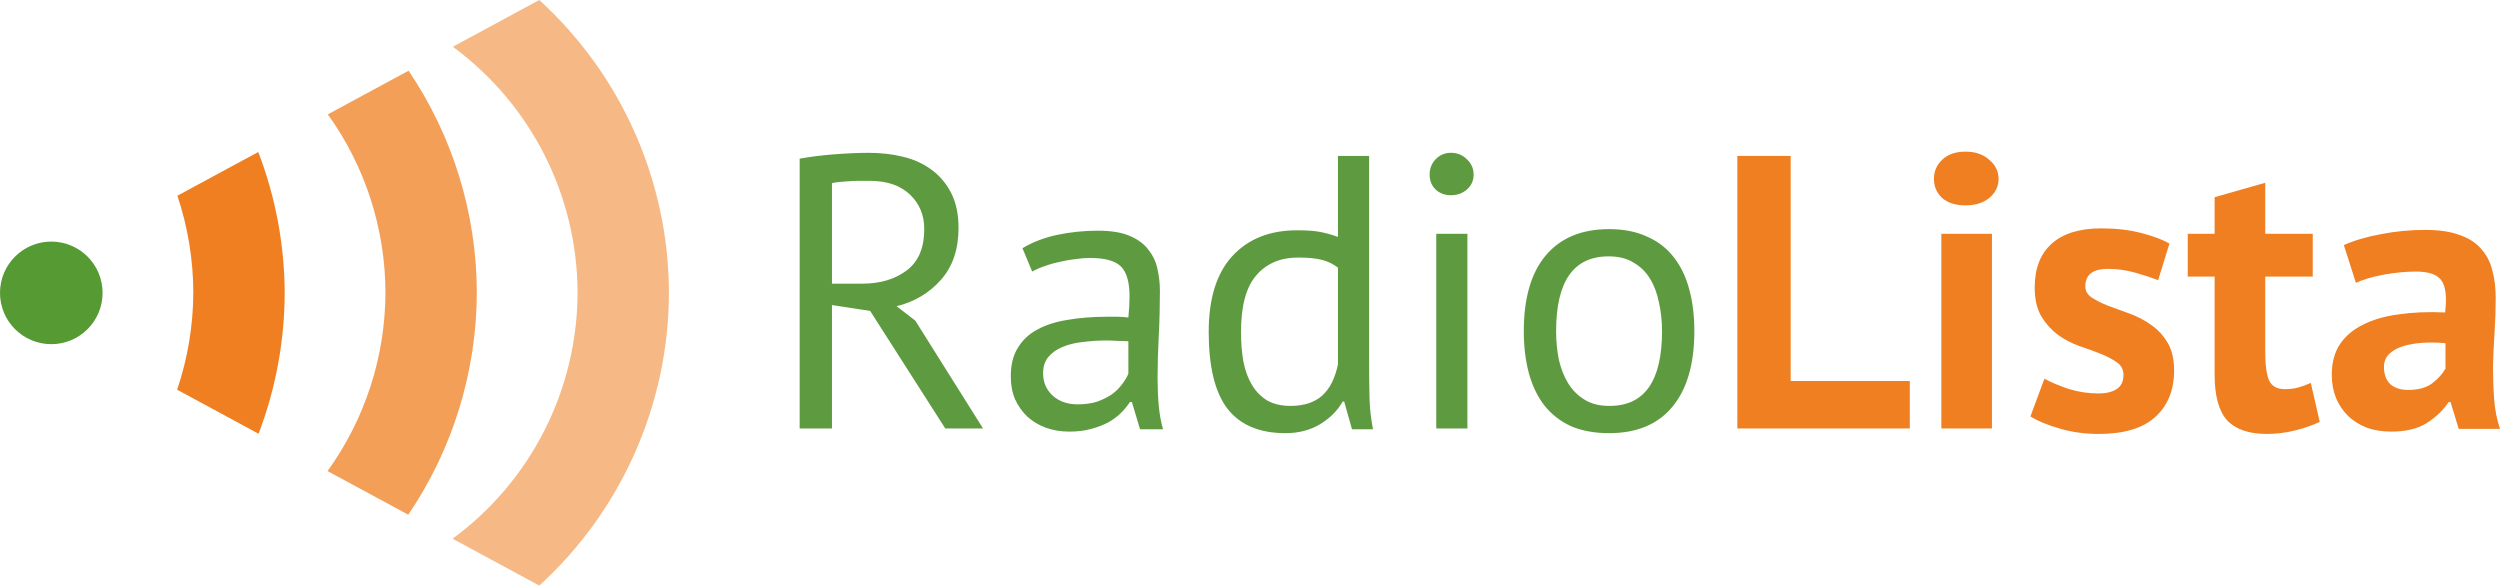
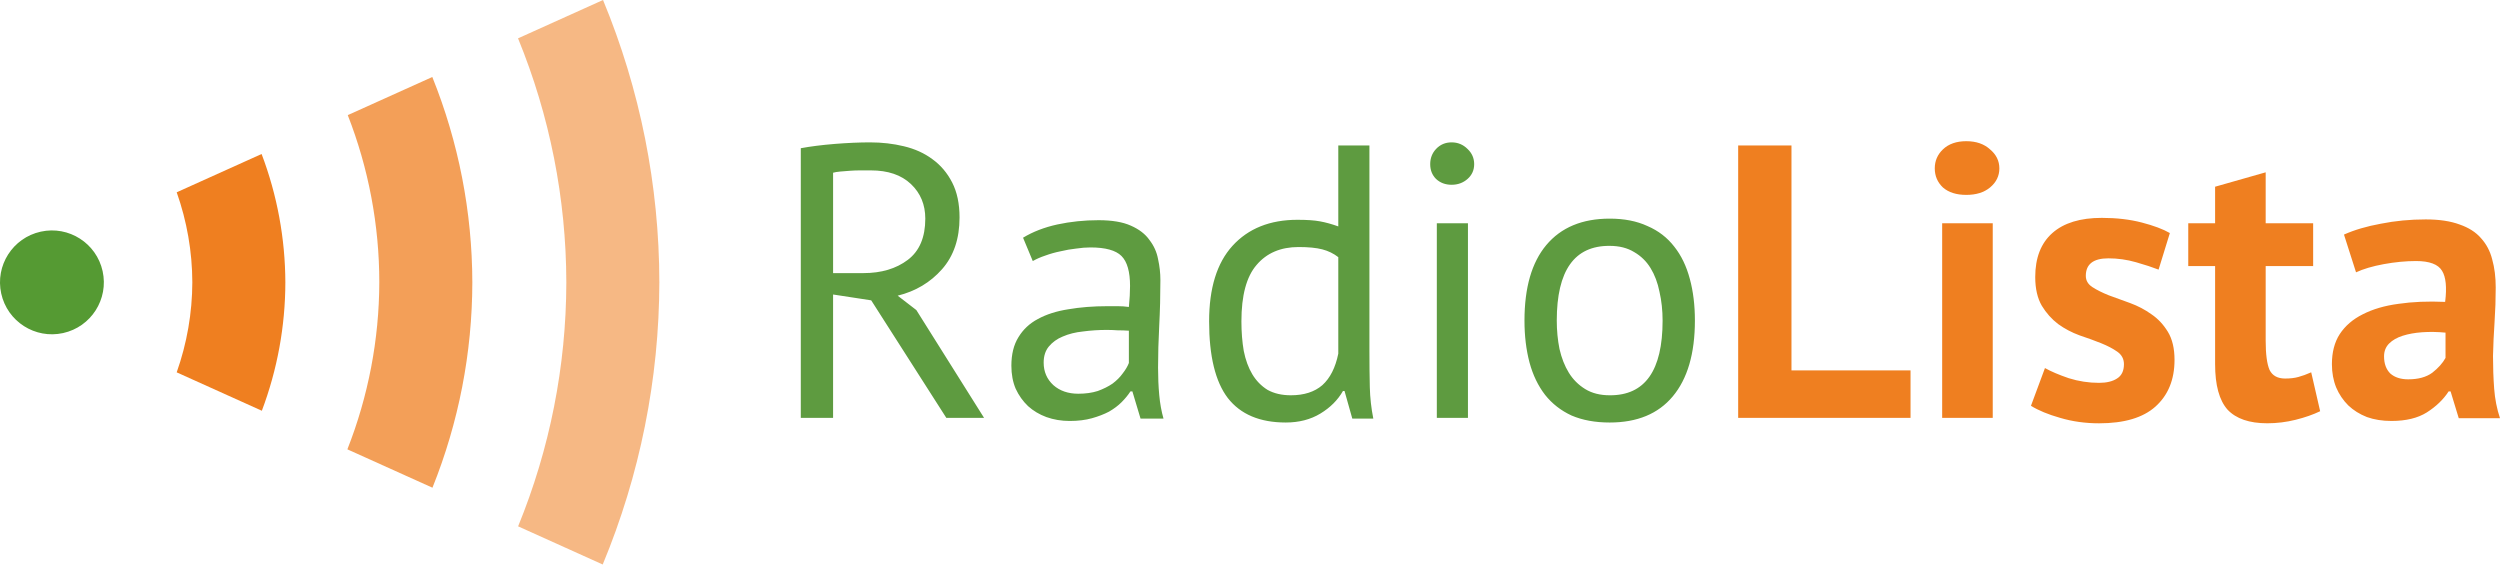
- <svg xmlns="http://www.w3.org/2000/svg" width="856.16" height="200.54">
-   <g fill="#ef7f20">
-     <path d="M184.68 0l-29.6 16.008a104.84 104.84 0 0 1 42.715 84.217 104.84 104.84 0 0 1-42.797 84.262l29.689 16.057a136.14 136.14 0 0 0 44.402-100.32A136.14 136.14 0 0 0 184.679.004z" opacity=".553" />
-     <path d="M139.92 24.211l-27.658 14.957A104.84 104.84 0 0 1 132 100.225a104.84 104.84 0 0 1-19.828 61.098l27.648 14.951a136.14 136.14 0 0 0 23.475-76.049 136.14 136.14 0 0 0-23.375-76.014z" opacity=".749" />
-     <path d="M88.447 52.049L60.744 67.031a104.84 104.84 0 0 1 5.457 33.193 104.84 104.84 0 0 1-5.541 33.238l27.891 15.084a136.14 136.14 0 0 0 8.945-48.322 136.14 136.14 0 0 0-9.049-48.176z" />
-   </g>
-   <circle cx="17.566" cy="100.3" r="17.566" fill="#559a33" />
-   <g>
-     <g fill="#5e9b40">
-       <path d="M273.856 54.334q5.067-.933 11.601-1.467 6.667-.533 12.135-.533 6.134 0 11.601 1.333 5.6 1.334 9.734 4.4 4.267 3.068 6.801 8.002 2.534 4.933 2.534 12 0 10.935-6.001 17.736-6 6.8-15.202 9.067l6.4 4.934 23.203 36.937h-12.935l-25.736-40.271-13.068-2v42.27h-11.068zm24.002 7.6h-3.6q-1.867 0-3.6.134-1.734.134-3.334.267-1.467.133-2.4.4v34.403h10.4q9.201 0 15.202-4.534 6-4.534 6-14.135 0-7.2-4.933-11.868-4.934-4.667-13.735-4.667zM350.156 85.005q5.067-3.067 11.735-4.534 6.8-1.467 14.135-1.467 6.934 0 11.068 1.867 4.267 1.867 6.4 4.934 2.267 2.934 2.934 6.534.8 3.6.8 7.2 0 8.002-.4 15.603t-.4 14.4q0 4.935.4 9.335t1.467 8.134h-7.867l-2.8-9.334h-.667q-1.2 1.867-3.067 3.734-1.734 1.733-4.268 3.2-2.533 1.333-5.867 2.267-3.334.933-7.6.933-4.268 0-8.001-1.333-3.6-1.334-6.268-3.734-2.667-2.533-4.267-6-1.467-3.467-1.467-7.868 0-5.867 2.4-9.734 2.4-4 6.668-6.268 4.4-2.4 10.4-3.333 6.135-1.067 13.469-1.067h3.6q1.867 0 3.734.267.4-4 .4-7.201 0-7.334-2.934-10.268-2.933-2.934-10.668-2.934-2.266 0-4.933.4-2.534.267-5.334.934-2.667.533-5.2 1.467-2.401.8-4.268 1.866zm18.935 53.472q3.734 0 6.667-.933 2.934-1.067 5.068-2.534 2.133-1.6 3.467-3.467 1.466-1.867 2.133-3.6v-11.068q-1.867-.134-3.867-.134-1.867-.133-3.734-.133-4.133 0-8.134.533-3.867.4-6.934 1.734-2.934 1.2-4.8 3.467-1.734 2.133-1.734 5.467 0 4.667 3.334 7.734 3.333 2.934 8.534 2.934zM468.876 123.805q0 6.8.133 12.401.134 5.467 1.2 10.801h-7.2l-2.667-9.468h-.534q-2.666 4.668-7.734 7.735-5.067 3.067-11.868 3.067-13.335 0-19.869-8.401-6.4-8.401-6.4-26.27 0-17.067 8-25.868 8.135-8.934 22.27-8.934 4.933 0 7.734.533 2.933.533 6.267 1.733V53.398h10.668zm-26.936 15.202q6.8 0 10.801-3.467 4-3.6 5.467-10.801v-33.07q-2.4-1.867-5.467-2.667-3.067-.8-8.134-.8-9.201 0-14.401 6.134-5.2 6-5.2 19.335 0 5.467.8 10.134.933 4.667 2.933 8t5.2 5.335q3.334 1.867 8.001 1.867zM491.866 80.065h10.668v66.673h-10.668zm-2.267-20.269q0-3.067 2-5.2 2.134-2.267 5.334-2.267t5.467 2.267q2.267 2.133 2.267 5.2t-2.267 5.067-5.467 2-5.334-2q-2-2-2-5.067zM521.846 113.405q0-16.935 7.467-25.869 7.601-9.068 21.736-9.068 7.468 0 12.935 2.534 5.601 2.4 9.201 7.067 3.6 4.534 5.334 11.068 1.734 6.401 1.734 14.268 0 16.935-7.601 26.003-7.468 8.935-21.602 8.935-7.467 0-13.068-2.4-5.467-2.534-9.068-7.068-3.6-4.667-5.334-11.068-1.733-6.534-1.733-14.401zm11.068 0q0 5.067.933 9.734 1.067 4.667 3.2 8.134 2.134 3.467 5.601 5.601t8.401 2.134q18.135.133 18.135-25.603 0-5.2-1.067-9.868-.933-4.667-3.067-8.134-2.133-3.467-5.6-5.467-3.467-2.134-8.401-2.134-18.135-.133-18.135 25.603z" />
+ <svg xmlns="http://www.w3.org/2000/svg" width="856.8" height="193.47">
+   <g transform="translate(-33.042 -26.893)">
+     <g fill="#ef7f20">
+       <path d="M239.71 26.893l-29.129 13.139a221.52 221.52 0 0116.553 83.619 221.52 221.52 0 01-16.525 83.629l28.996 13.08a253.4 253.4 0 0019.408-96.709 253.4 253.4 0 00-19.303-96.758z" opacity=".553" />
+       <path d="M181.2 53.281l-28.973 13.068a157.43 157.43 0 0110.812 57.301 157.43 157.43 0 01-10.943 57.24l29.156 13.15a189.32 189.32 0 0013.668-70.391 189.32 189.32 0 00-13.721-70.369z" opacity=".749" />
+       <path d="M122.7 79.67L93.6 92.795a93.348 93.348 0 015.357 30.855 93.348 93.348 0 01-5.36 30.852l29.185 13.164a125.23 125.23 0 008.057-44.016 125.23 125.23 0 00-8.139-43.98z" />
    </g>
-     <g fill="#ef7f20">
-       <path d="M654.046 146.745h-59.073V53.402h18.268v77.074h40.804zM664.836 80.065h17.335v66.673h-17.335zm-2.534-18.802q0-3.867 2.8-6.534 2.934-2.8 8.002-2.8 5.067 0 8.134 2.8 3.2 2.667 3.2 6.534t-3.2 6.534q-3.067 2.534-8.135 2.534-5.067 0-8-2.534-2.8-2.667-2.8-6.534zM727.216 128.345q0-2.667-2.267-4.267-2.267-1.6-5.6-2.934-3.334-1.333-7.335-2.667-4-1.466-7.334-3.867-3.333-2.533-5.6-6.267-2.267-3.867-2.267-9.868 0-9.867 5.867-15.067 5.867-5.201 16.935-5.201 7.6 0 13.735 1.6 6.134 1.6 9.601 3.6l-3.867 12.536q-3.067-1.2-7.734-2.534-4.667-1.334-9.468-1.334-7.734 0-7.734 6.001 0 2.4 2.267 3.867t5.6 2.8q3.334 1.2 7.335 2.667 4 1.467 7.334 3.867 3.334 2.267 5.6 6.001 2.267 3.734 2.267 9.601 0 10.134-6.534 16.002-6.4 5.734-19.335 5.734-7.067 0-13.335-1.867-6.134-1.733-10-4.134l4.8-12.935q3.067 1.734 8.134 3.467 5.067 1.6 10.4 1.6 3.868 0 6.135-1.466 2.4-1.467 2.4-4.934zM749.226 80.065h9.2V67.53l17.336-4.934v17.468h16.268v14.668h-16.268v25.603q0 6.934 1.333 10.001 1.467 2.934 5.334 2.934 2.667 0 4.534-.534 2-.533 4.4-1.6l3.067 13.335q-3.6 1.734-8.4 2.934t-9.735 1.2q-9.2 0-13.6-4.667-4.268-4.8-4.268-15.602V94.733h-9.2zM802.686 83.935q5.334-2.4 12.668-3.734 7.334-1.466 15.335-1.466 6.934 0 11.601 1.733 4.667 1.6 7.334 4.667 2.8 3.067 3.867 7.334 1.2 4.267 1.2 9.601 0 5.867-.4 11.868-.4 5.867-.533 11.601 0 5.734.4 11.201.4 5.334 2 10.134h-14.135l-2.8-9.2h-.667q-2.667 4.133-7.467 7.2-4.668 2.934-12.135 2.934-4.668 0-8.401-1.334-3.734-1.467-6.4-4-2.668-2.667-4.135-6.134-1.466-3.6-1.466-8.001 0-6.134 2.666-10.268 2.8-4.267 7.868-6.8 5.2-2.668 12.268-3.601 7.2-1.067 16.002-.667.933-7.467-1.067-10.668-2-3.334-8.934-3.334-5.2 0-11.068 1.067-5.734 1.067-9.468 2.8zm22.002 49.605q5.2 0 8.267-2.267 3.067-2.4 4.534-5.067v-8.668q-4.133-.4-8-.133-3.734.267-6.668 1.2-2.933.934-4.667 2.667-1.733 1.734-1.733 4.4 0 3.734 2.133 5.868 2.267 2 6.134 2z" />
+     <circle transform="rotate(-12.41)" cx="23.073" cy="131.7" r="17.795" fill="#559a33" />
+     <g>
+       <g fill="#5e9b40">
+         <path d="M307.49 77.688q5.067-.933 11.601-1.467 6.667-.533 12.135-.533 6.134 0 11.601 1.333 5.6 1.334 9.734 4.4 4.267 3.068 6.801 8.002 2.534 4.933 2.534 12 0 10.935-6.001 17.736-6 6.8-15.202 9.067l6.4 4.934 23.203 36.937H357.36l-25.736-40.271-13.068-2v42.27h-11.068zm24.002 7.6h-3.6q-1.867 0-3.6.134t-3.334.267q-1.467.133-2.4.4v34.404h10.4q9.201 0 15.202-4.534 6-4.534 6-14.135 0-7.2-4.933-11.868-4.934-4.667-13.735-4.667zM383.66 108.36q5.067-3.067 11.735-4.534 6.8-1.467 14.135-1.467 6.934 0 11.068 1.867 4.267 1.867 6.4 4.934 2.268 2.934 2.934 6.534.8 3.6.8 7.2 0 8.002-.4 15.603t-.4 14.4q0 4.935.4 9.335t1.467 8.134h-7.867l-2.8-9.334h-.668q-1.2 1.867-3.067 3.734-1.733 1.733-4.267 3.2-2.533 1.333-5.867 2.267-3.334.933-7.6.933t-8.002-1.333q-3.6-1.334-6.267-3.734-2.667-2.533-4.267-6-1.467-3.467-1.467-7.868 0-5.867 2.4-9.734 2.4-4 6.668-6.268 4.4-2.4 10.4-3.333 6.135-1.067 13.469-1.067h3.6q1.867 0 3.734.267.4-4 .4-7.201 0-7.334-2.934-10.268-2.933-2.934-10.668-2.934-2.266 0-4.933.4-2.534.267-5.334.934-2.667.533-5.2 1.467-2.401.8-4.268 1.867zm18.935 53.472q3.734 0 6.667-.933 2.934-1.067 5.068-2.534 2.133-1.6 3.467-3.467 1.466-1.867 2.133-3.6V140.23q-1.867-.134-3.867-.134-1.867-.133-3.734-.133-4.133 0-8.134.533-3.867.4-6.934 1.734-2.933 1.2-4.8 3.467-1.734 2.133-1.734 5.467 0 4.667 3.334 7.734 3.334 2.934 8.534 2.934zM502.37 147.16q0 6.8.133 12.401.134 5.467 1.2 10.801h-7.2l-2.667-9.468h-.534q-2.666 4.667-7.734 7.734-5.067 3.068-11.868 3.068-13.335 0-19.869-8.401-6.4-8.401-6.4-26.27 0-17.067 8-25.868 8.135-8.935 22.27-8.935 4.933 0 7.734.534 2.933.533 6.267 1.733V76.753h10.668zm-26.936 15.202q6.8 0 10.801-3.467 4-3.6 5.467-10.801v-33.07q-2.4-1.867-5.467-2.667t-8.134-.8q-9.201 0-14.401 6.134-5.2 6-5.2 19.335 0 5.467.8 10.134.933 4.667 2.933 8 2 3.335 5.2 5.335 3.334 1.867 8.001 1.867zM525.47 103.42h10.668v66.674H525.47zm-2.267-20.269q0-3.067 2-5.2 2.134-2.267 5.334-2.267t5.467 2.267q2.267 2.133 2.267 5.2t-2.267 5.067-5.467 2-5.334-2q-2-2-2-5.067zM555.51 136.76q0-16.935 7.467-25.869 7.601-9.068 21.736-9.068 7.468 0 12.935 2.534 5.601 2.4 9.201 7.067 3.6 4.534 5.334 11.068 1.734 6.401 1.734 14.268 0 16.935-7.601 26.003-7.468 8.935-21.602 8.935-7.468 0-13.068-2.4-5.467-2.534-9.068-7.068-3.6-4.667-5.334-11.068-1.733-6.534-1.733-14.401zm11.068 0q0 5.067.933 9.734 1.067 4.667 3.2 8.134 2.134 3.467 5.601 5.601t8.401 2.134q18.135.133 18.135-25.603 0-5.2-1.067-9.868-.933-4.667-3.067-8.134-2.133-3.467-5.6-5.467-3.467-2.134-8.401-2.134-18.135-.133-18.135 25.603z" />
+       </g>
+       <g fill="#ef7f20">
+         <path d="M687.82 170.1h-59.073V76.757h18.269v77.075h40.804zM698.66 103.42h17.335v66.674H698.66zm-2.534-18.802q0-3.867 2.8-6.534 2.934-2.8 8.001-2.8 5.068 0 8.135 2.8 3.2 2.667 3.2 6.534t-3.2 6.534q-3.067 2.534-8.135 2.534-5.067 0-8-2.534-2.8-2.667-2.8-6.534zM760.96 151.7q0-2.667-2.267-4.267t-5.6-2.934q-3.334-1.333-7.335-2.667-4-1.466-7.334-3.867-3.333-2.533-5.6-6.267-2.267-3.867-2.267-9.868 0-9.867 5.867-15.068 5.867-5.2 16.935-5.2 7.6 0 13.735 1.6 6.134 1.6 9.601 3.6l-3.867 12.535q-3.067-1.2-7.734-2.533-4.667-1.334-9.468-1.334-7.734 0-7.734 6 0 2.401 2.267 3.868t5.6 2.8q3.334 1.2 7.335 2.667 4 1.467 7.334 3.867 3.334 2.267 5.6 6 2.267 3.735 2.267 9.602 0 10.134-6.534 16.002-6.4 5.734-19.335 5.734-7.067 0-13.335-1.867-6.134-1.734-10-4.134l4.8-12.935q3.067 1.734 8.134 3.467 5.067 1.6 10.401 1.6 3.867 0 6.134-1.467 2.4-1.466 2.4-4.933zM783 103.42h9.2V90.885l17.336-4.934v17.468h16.268v14.668h-16.268v25.603q0 6.934 1.333 10.001 1.467 2.934 5.334 2.934 2.667 0 4.534-.534 2-.533 4.4-1.6l3.068 13.335q-3.6 1.734-8.401 2.934-4.8 1.2-9.735 1.2-9.2 0-13.6-4.667-4.268-4.8-4.268-15.602v-33.603h-9.2zM836.37 107.29q5.334-2.4 12.668-3.734 7.334-1.466 15.335-1.466 6.934 0 11.601 1.733 4.667 1.6 7.334 4.667 2.8 3.067 3.867 7.334 1.2 4.267 1.2 9.601 0 5.868-.4 11.868-.4 5.868-.533 11.601 0 5.734.4 11.201.4 5.334 2 10.134h-14.135l-2.8-9.2h-.667q-2.667 4.133-7.467 7.2-4.668 2.934-12.135 2.934-4.668 0-8.401-1.334-3.734-1.467-6.4-4-2.668-2.667-4.135-6.134-1.467-3.6-1.467-8.001 0-6.134 2.667-10.268 2.8-4.267 7.868-6.8 5.2-2.668 12.268-3.601 7.2-1.067 16.002-.667.933-7.467-1.067-10.668-2-3.334-8.934-3.334-5.2 0-11.068 1.067-5.734 1.067-9.468 2.8zm22.002 49.605q5.2 0 8.268-2.267 3.067-2.4 4.533-5.067v-8.668q-4.133-.4-8-.133-3.734.267-6.668 1.2-2.934.933-4.667 2.667t-1.734 4.4q0 3.734 2.134 5.868 2.267 2 6.134 2z" />
+       </g>
    </g>
  </g>
</svg>
